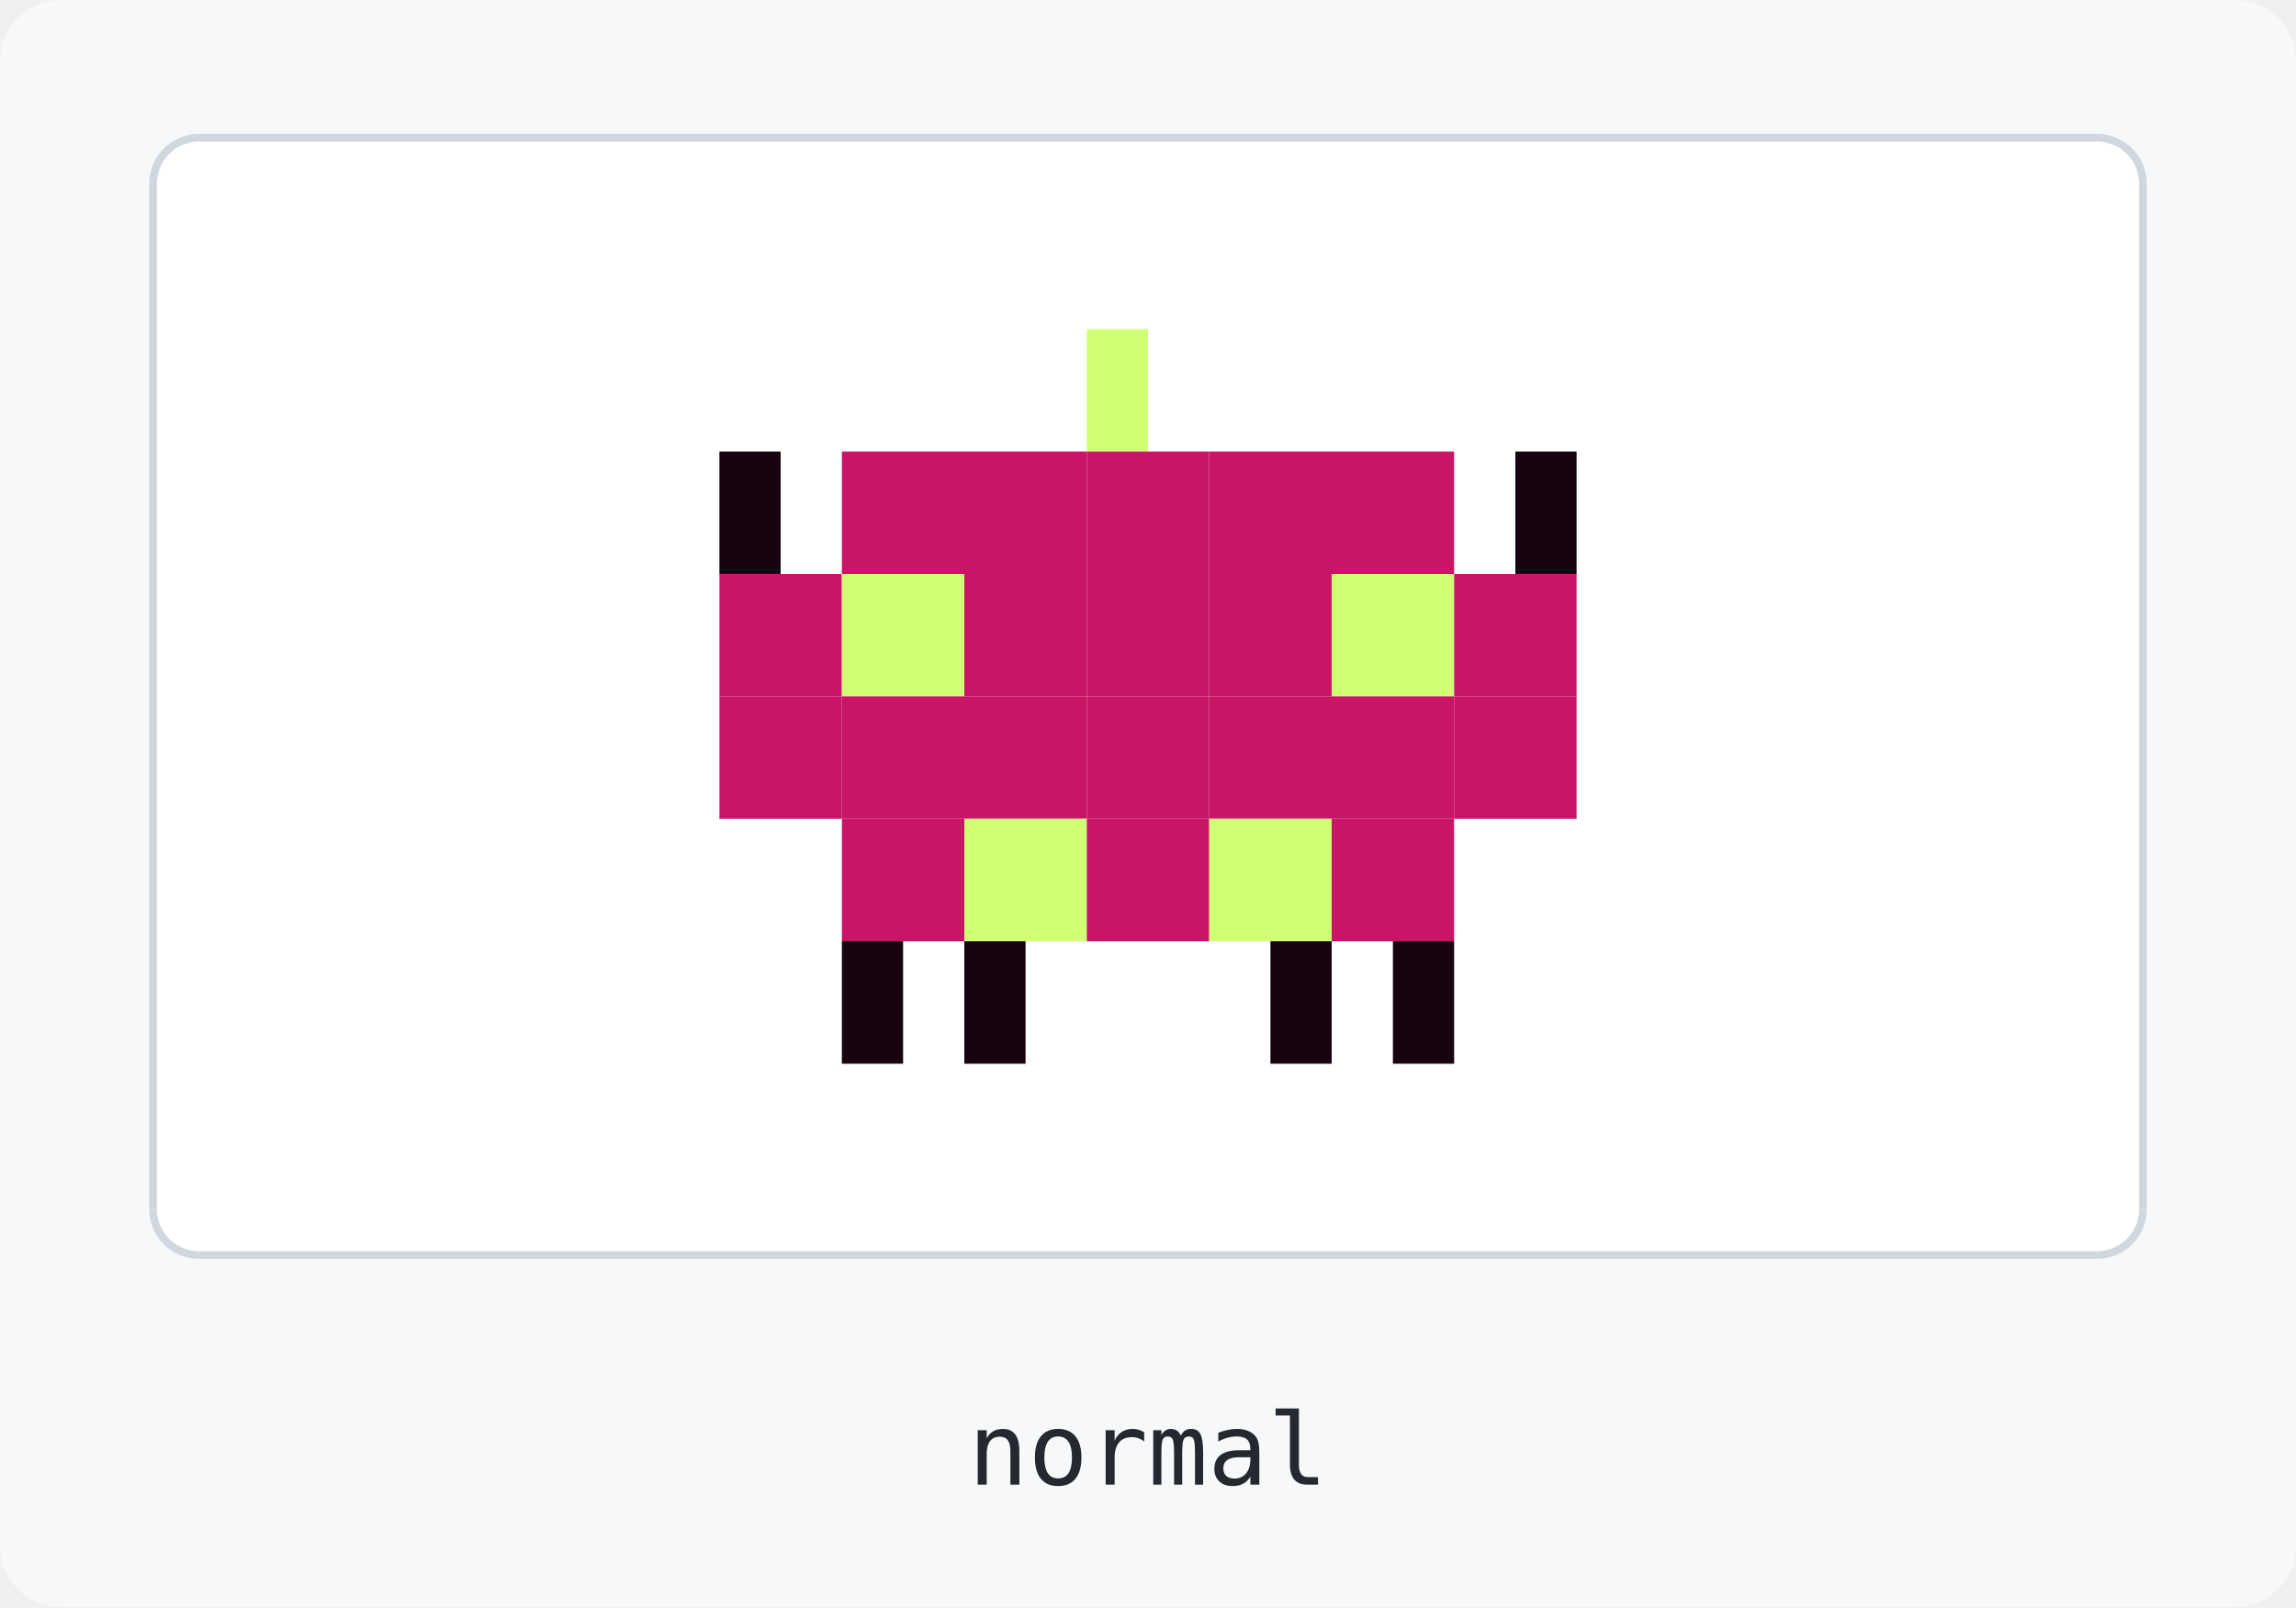
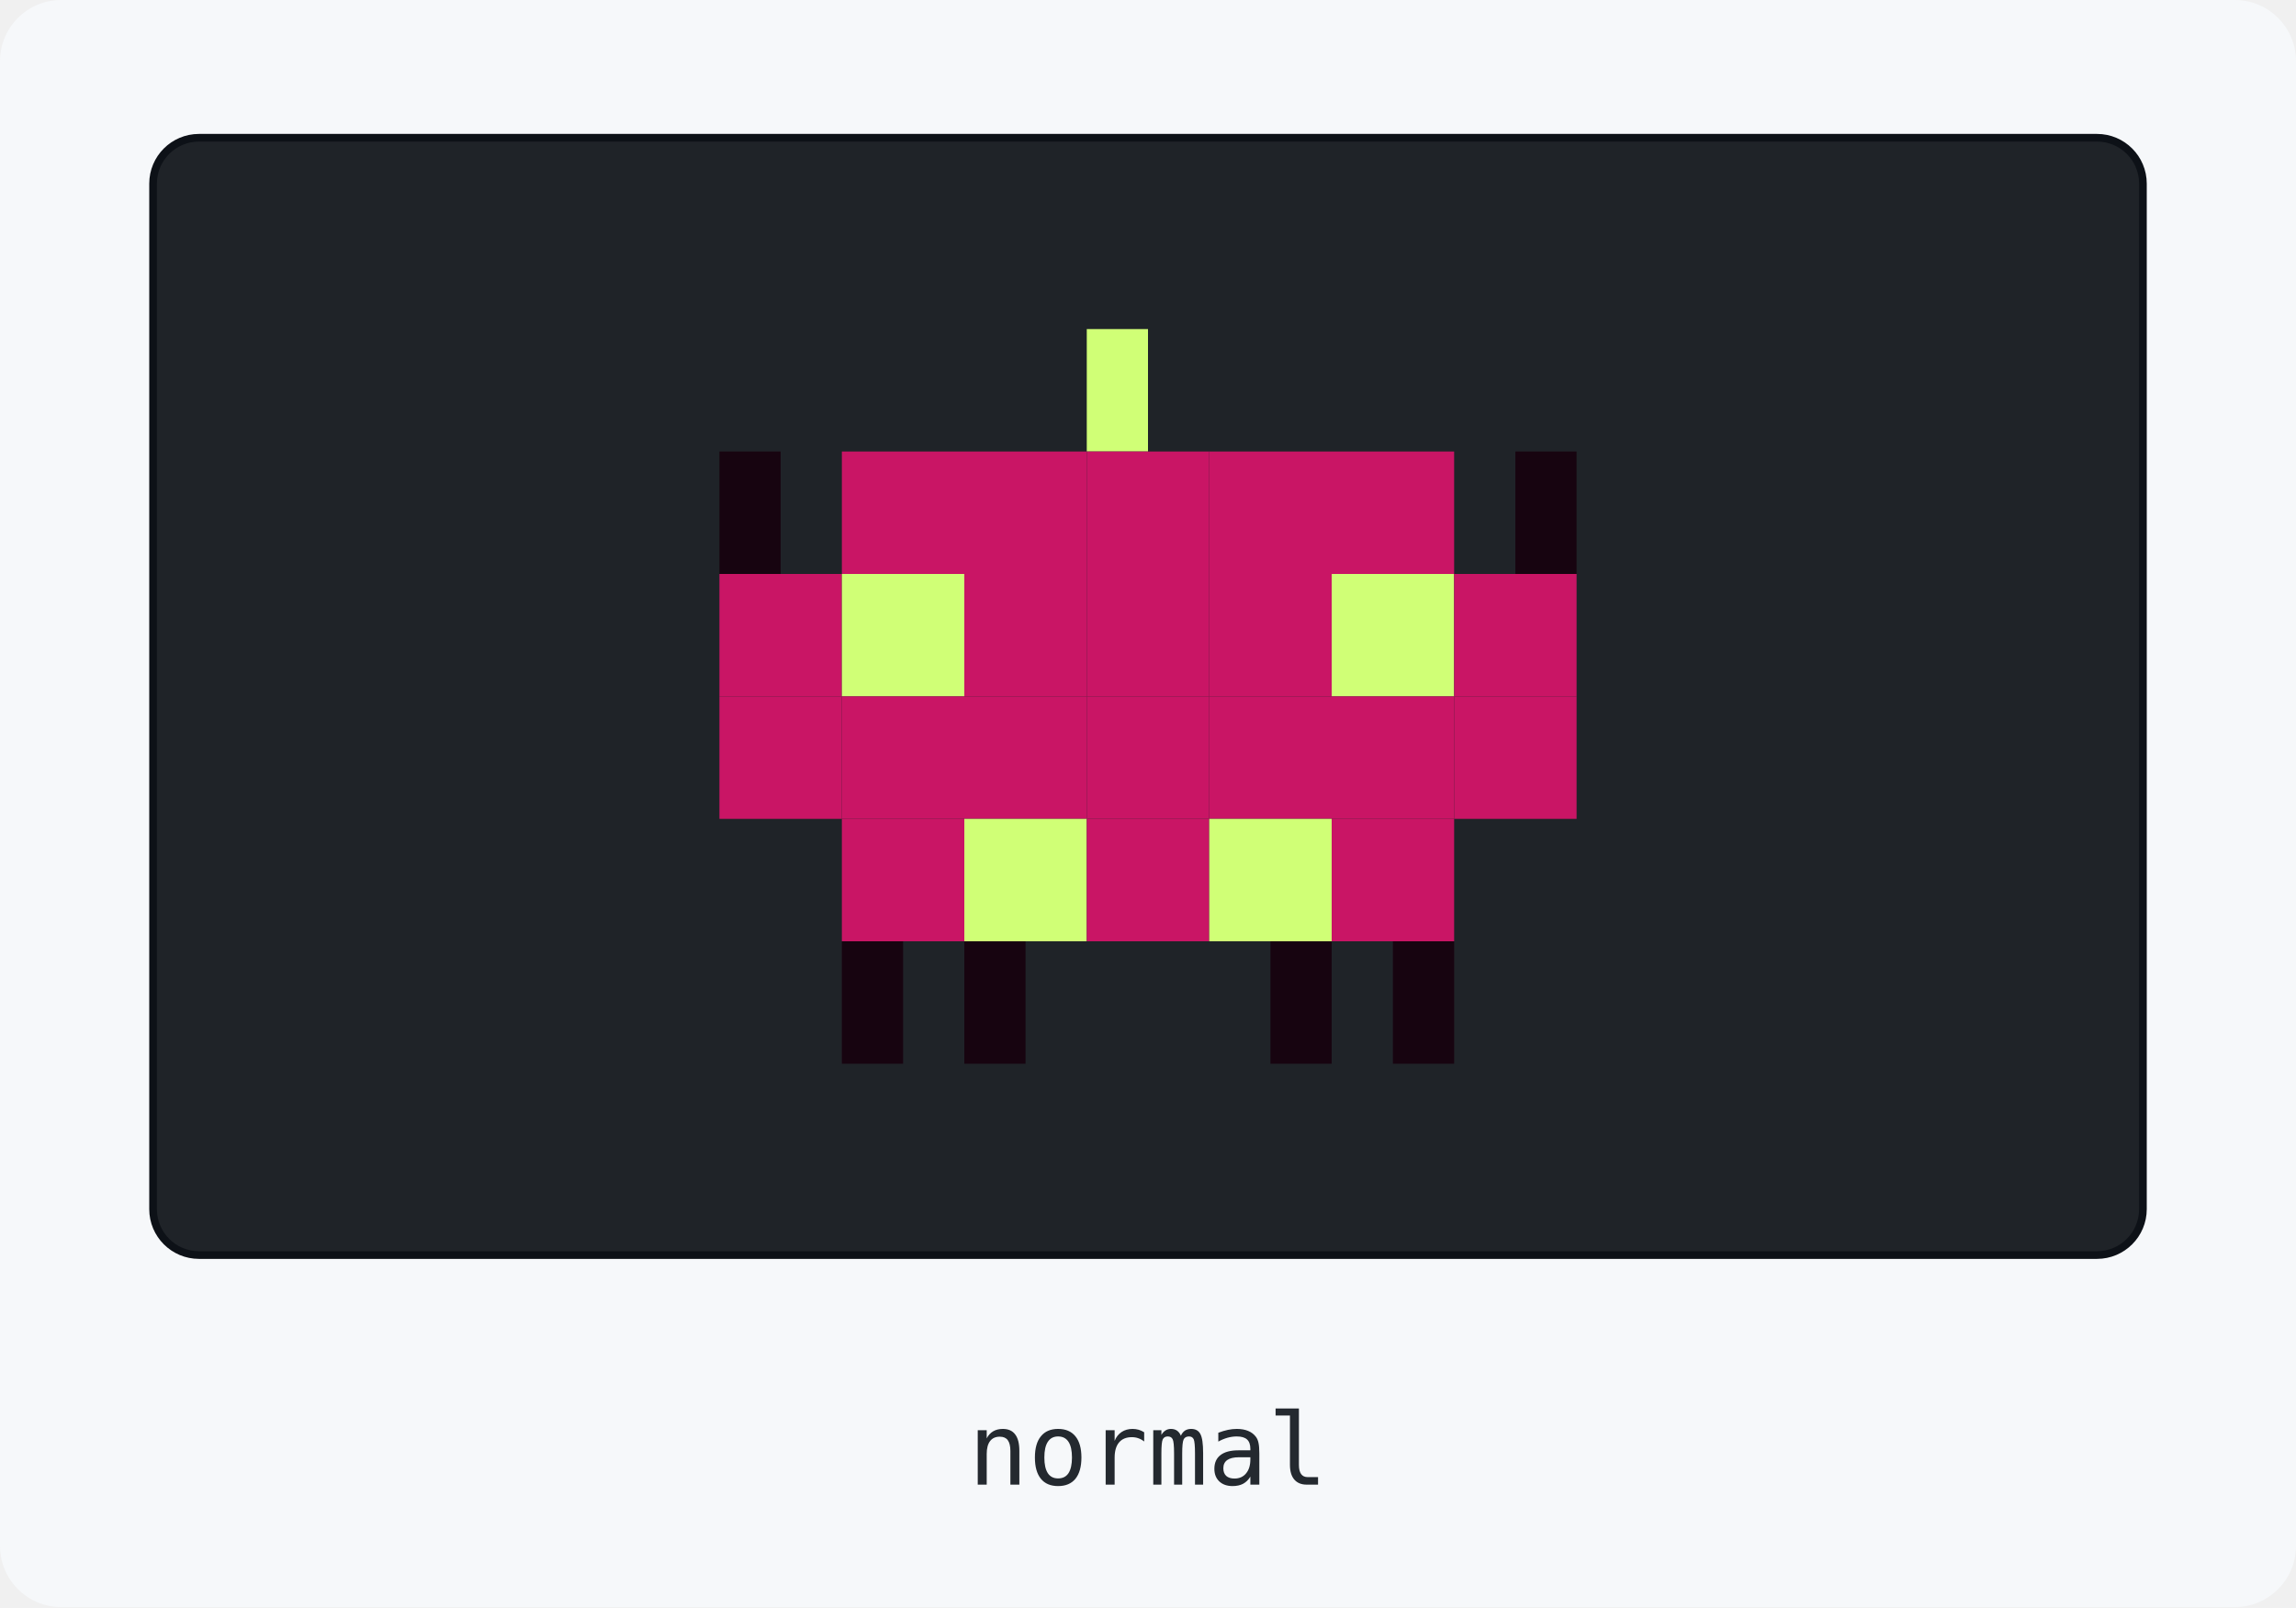
<svg xmlns="http://www.w3.org/2000/svg" width="300" height="210" viewBox="0 0 300 210" role="img" aria-label="normal clingon">
  <rect width="300" height="210" rx="8" fill="#f6f8fa" />
-   <rect x="20" y="18" width="260" height="146" rx="6" fill="#ffffff" stroke="#d0d7de" />
+   <rect x="20" y="18" width="260" height="146" rx="6" fill="#1f2328" stroke="#0d1117" />
  <rect x="142" y="43" width="8" height="16" fill="#d0ff76" />
  <rect x="94" y="59" width="8" height="16" fill="#170410" />
  <rect x="110" y="59" width="16" height="16" fill="#c91565" />
  <rect x="126" y="59" width="16" height="16" fill="#c91565" />
  <rect x="142" y="59" width="16" height="16" fill="#c91565" />
  <rect x="158" y="59" width="16" height="16" fill="#c91565" />
  <rect x="174" y="59" width="16" height="16" fill="#c91565" />
  <rect x="198" y="59" width="8" height="16" fill="#170410" />
  <rect x="94" y="75" width="16" height="16" fill="#c91565" />
  <rect x="110" y="75" width="16" height="16" fill="#d0ff76" />
  <rect x="126" y="75" width="16" height="16" fill="#c91565" />
  <rect x="142" y="75" width="16" height="16" fill="#c91565" />
  <rect x="158" y="75" width="16" height="16" fill="#c91565" />
  <rect x="174" y="75" width="16" height="16" fill="#d0ff76" />
  <rect x="190" y="75" width="16" height="16" fill="#c91565" />
  <rect x="94" y="91" width="16" height="16" fill="#c91565" />
  <rect x="110" y="91" width="16" height="16" fill="#c91565" />
  <rect x="126" y="91" width="16" height="16" fill="#c91565" />
  <rect x="142" y="91" width="16" height="16" fill="#c91565" />
  <rect x="158" y="91" width="16" height="16" fill="#c91565" />
  <rect x="174" y="91" width="16" height="16" fill="#c91565" />
  <rect x="190" y="91" width="16" height="16" fill="#c91565" />
  <rect x="110" y="107" width="16" height="16" fill="#c91565" />
  <rect x="126" y="107" width="16" height="16" fill="#d0ff76" />
  <rect x="142" y="107" width="16" height="16" fill="#c91565" />
  <rect x="158" y="107" width="16" height="16" fill="#d0ff76" />
  <rect x="174" y="107" width="16" height="16" fill="#c91565" />
  <rect x="110" y="123" width="8" height="16" fill="#170410" />
  <rect x="126" y="123" width="8" height="16" fill="#170410" />
  <rect x="166" y="123" width="8" height="16" fill="#170410" />
  <rect x="182" y="123" width="8" height="16" fill="#170410" />
  <text x="150" y="194" text-anchor="middle" font-family="ui-monospace, SFMono-Regular, Menlo, Consolas, monospace" font-size="13" font-weight="400" fill="#24292f">normal</text>
</svg>
